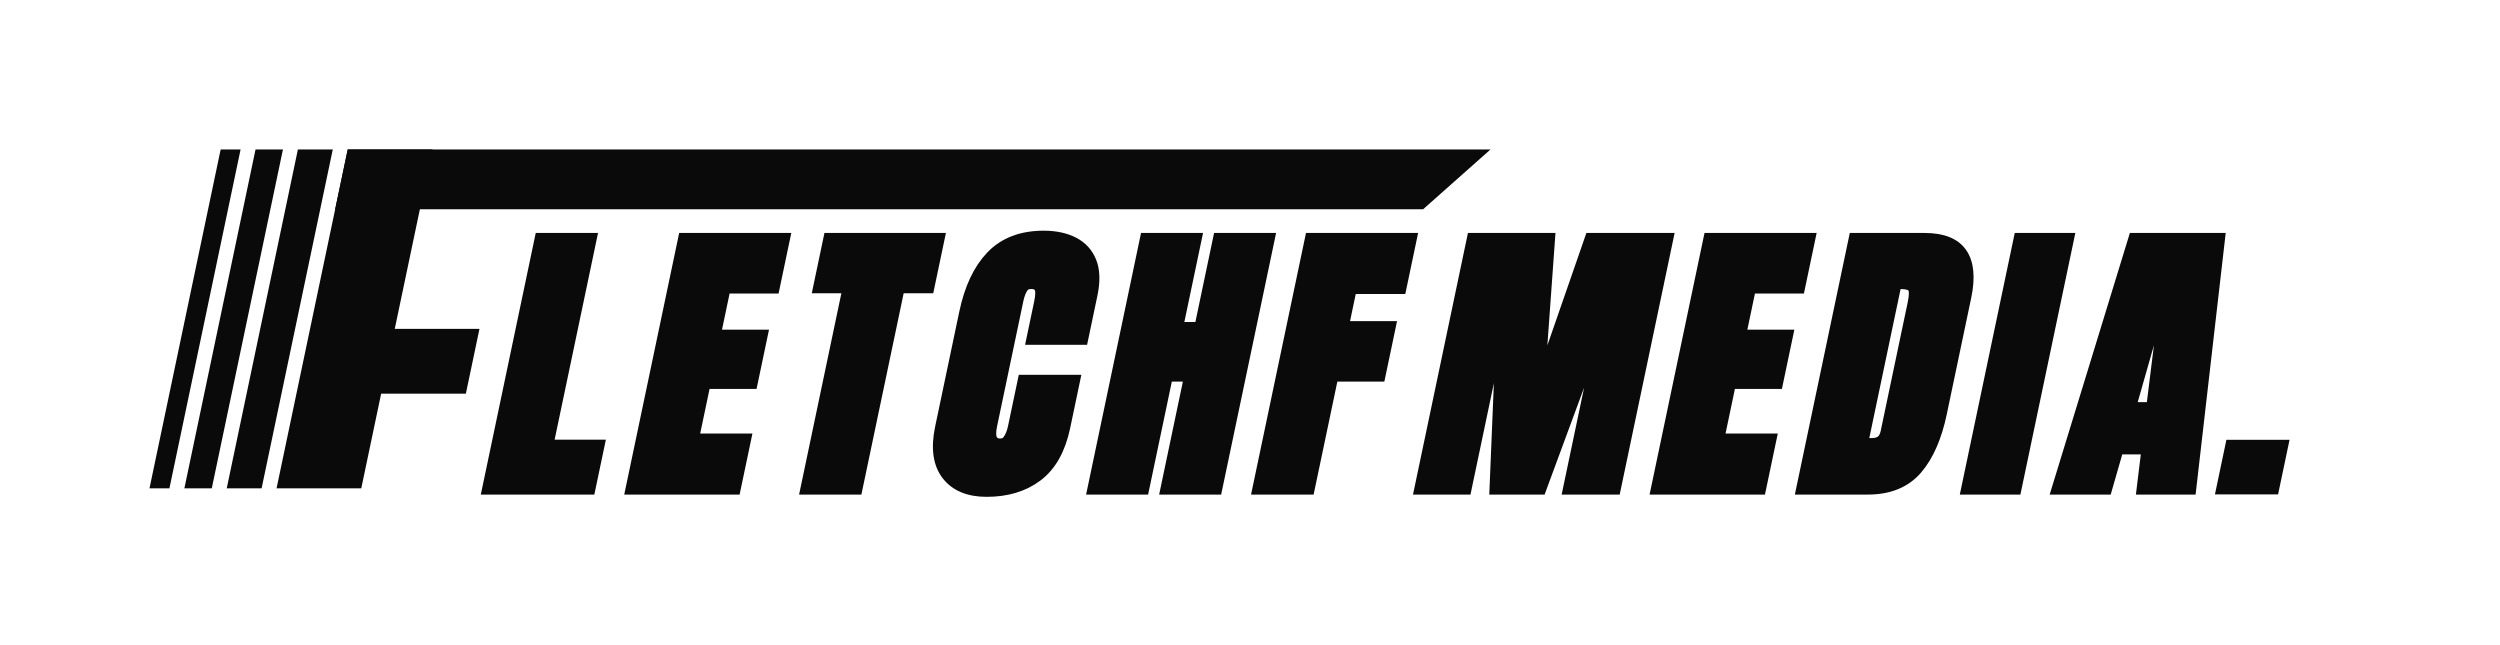
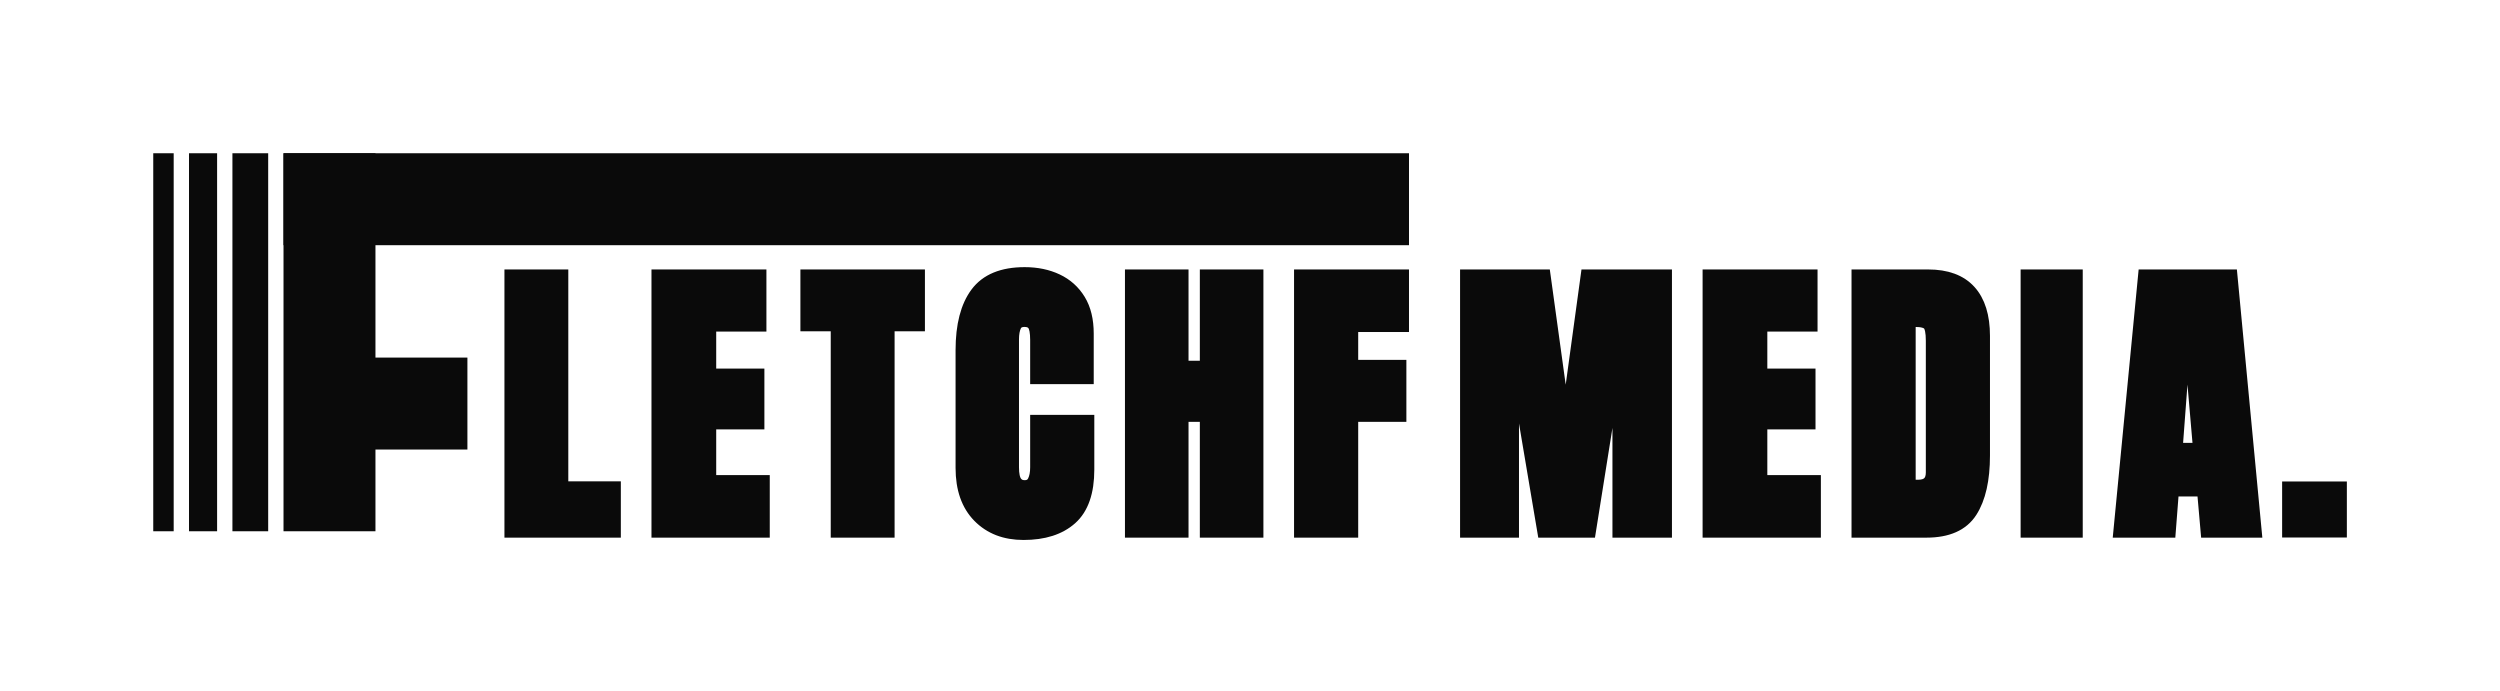
- <svg xmlns="http://www.w3.org/2000/svg" viewBox="-111.0 -196.0 1003.4 258.5">
-   <g transform="matrix(1 0 -0.21 1 0 0)">
-     <path d="M-20.00,0.00 L-6.00,0.00 L-6.00,-136.00 L-20.00,-136.00 Z" fill="#0A0A0A" />
-     <path d="M-37.00,0.00 L-26.00,0.00 L-26.00,-136.00 L-37.00,-136.00 Z" fill="#0A0A0A" />
-     <path d="M-51.00,0.00 L-43.00,0.00 L-43.00,-136.00 L-51.00,-136.00 Z" fill="#0A0A0A" />
-     <path d="M0.00,0.00 L34.00,0.00 L34.00,-136.00 L0.00,-136.00 Z" fill="#0A0A0A" />
-     <path d="M31.00,-64.00 L68.00,-64.00 L68.00,-38.00 L31.00,-38.00 Z" fill="#0A0A0A" />
-     <path d="M0.00,-136.00 L458.65,-136.00 L436.65,-112.00 L0.00,-112.00 Z" fill="#0A0A0A" />
+ <svg xmlns="http://www.w3.org/2000/svg" viewBox="-111.0 -208.0 978.8 270.5">
+   <g transform="matrix(1 0 -0.0 1 0 0)">
+     <path d="M-20.00,0.00 L-6.00,0.00 L-6.00,-148.00 L-20.00,-148.00 Z" fill="#0A0A0A" />
+     <path d="M-37.00,0.00 L-26.00,0.00 L-26.00,-148.00 L-37.00,-148.00 Z" fill="#0A0A0A" />
+     <path d="M-51.00,0.00 L-43.00,0.00 L-43.00,-148.00 L-51.00,-148.00 Z" fill="#0A0A0A" />
+     <path d="M0.00,0.00 L36.00,0.00 L36.00,-148.00 L0.00,-148.00 Z" fill="#0A0A0A" />
+     <path d="M33.00,-68.00 L72.00,-68.00 L72.00,-32.00 L33.00,-32.00 Z" fill="#0A0A0A" />
+     <path d="M0.00,-148.00 L440.65,-148.00 L440.65,-112.00 L0.00,-112.00 Z" fill="#0A0A0A" />
    <g fill="#0A0A0A" stroke="#0A0A0A" stroke-width="5" stroke-linejoin="miter" stroke-miterlimit="4">
-       <path d="M85.0 0.0V-100.0H105.0V-17.045H125.568V0.0Z" />
-       <path d="M142.568 0.0V-100.0H182.568V-80.682H162.909V-61.193H181.773V-42.386H162.909V-19.489H183.875V0.0Z" />
-       <path d="M212.75 0.0V-80.795H200.875V-100.0H244.625V-80.795H232.75V0.0Z" />
-       <path d="M285.716 0.909Q274.864 0.909 268.244 -5.852Q261.625 -12.614 261.625 -24.773V-70.909Q261.625 -85.455 267.392 -93.182Q273.159 -100.909 286.17 -100.909Q293.273 -100.909 298.812 -98.295Q304.352 -95.682 307.534 -90.483Q310.716 -85.284 310.716 -77.386V-60.114H290.83V-74.886Q290.83 -79.375 289.693 -80.938Q288.557 -82.5 286.17 -82.5Q283.386 -82.5 282.42 -80.483Q281.455 -78.466 281.455 -75.114V-25.057Q281.455 -20.909 282.676 -19.205Q283.898 -17.5 286.17 -17.5Q288.727 -17.5 289.778 -19.602Q290.83 -21.705 290.83 -25.057V-43.068H310.943V-24.148Q310.943 -10.966 304.295 -5.028Q297.648 0.909 285.716 0.909Z" />
-       <path d="M327.943 0.0V-100.0H347.83V-64.261H357.261V-100.0H377.148V0.0H357.261V-45.341H347.83V0.0Z" />
-       <path d="M394.148 0.0V-100.0H434.148V-80.511H414.261V-64.602H433.125V-45.341H414.261V0.0Z" />
-       <path d="M459.148 0.0V-100.0H489.602L498.011 -39.034L506.364 -100.0H537.102V0.0H518.807V-72.045L507.33 0.0H489.375L477.216 -72.045V0.0Z" />
-       <path d="M554.102 0.0V-100.0H594.102V-80.682H574.443V-61.193H593.307V-42.386H574.443V-19.489H595.409V0.0Z" />
-       <path d="M612.409 0.0V-100.0H639.909Q650.705 -100.0 656.159 -94.006Q661.614 -88.011 661.614 -76.477V-29.659Q661.614 -15.455 656.642 -7.727Q651.67 0.0 639.227 0.0ZM632.523 -17.67H635.989Q641.5 -17.67 641.5 -23.011V-74.602Q641.5 -79.602 640.165 -81.051Q638.83 -82.5 634.739 -82.5H632.523Z" />
-       <path d="M678.614 0.0V-100.0H697.932V0.0Z" />
-       <path d="M714.932 0.0 724.591 -100.0H758.511L768.0 0.0H749.08L747.659 -16.136H735.614L734.364 0.0ZM737.034 -32.102H746.125L741.75 -82.955H740.841Z" />
-       <path d="M781.0 -0.057V-16.989H801.341V-0.057Z" />
+       <path d="M89.0 0.0V-100.0H109.0V-17.045H129.568V0.0Z" />
+       <path d="M146.568 0.0V-100.0H186.568V-80.682H166.909V-61.193H185.773V-42.386H166.909V-19.489H187.875V0.0Z" />
+       <path d="M216.75 0.0V-80.795H204.875V-100.0H248.625V-80.795H236.75V0.0Z" />
+       <path d="M289.716 0.909Q278.864 0.909 272.244 -5.852Q265.625 -12.614 265.625 -24.773V-70.909Q265.625 -85.455 271.392 -93.182Q277.159 -100.909 290.17 -100.909Q297.273 -100.909 302.812 -98.295Q308.352 -95.682 311.534 -90.483Q314.716 -85.284 314.716 -77.386V-60.114H294.83V-74.886Q294.83 -79.375 293.693 -80.938Q292.557 -82.5 290.17 -82.5Q287.386 -82.5 286.42 -80.483Q285.455 -78.466 285.455 -75.114V-25.057Q285.455 -20.909 286.676 -19.205Q287.898 -17.5 290.17 -17.5Q292.727 -17.5 293.778 -19.602Q294.83 -21.705 294.83 -25.057V-43.068H314.943V-24.148Q314.943 -10.966 308.295 -5.028Q301.648 0.909 289.716 0.909Z" />
+       <path d="M331.943 0.0V-100.0H351.83V-64.261H361.261V-100.0H381.148V0.0H361.261V-45.341H351.83V0.0Z" />
+       <path d="M398.148 0.0V-100.0H438.148V-80.511H418.261V-64.602H437.125V-45.341H418.261V0.0Z" />
+       <path d="M463.148 0.0V-100.0H493.602L502.011 -39.034L510.364 -100.0H541.102V0.0H522.807V-72.045L511.33 0.0H493.375L481.216 -72.045V0.0Z" />
+       <path d="M558.102 0.0V-100.0H598.102V-80.682H578.443V-61.193H597.307V-42.386H578.443V-19.489H599.409V0.0Z" />
+       <path d="M616.409 0.0V-100.0H643.909Q654.705 -100.0 660.159 -94.006Q665.614 -88.011 665.614 -76.477V-29.659Q665.614 -15.455 660.642 -7.727Q655.67 0.0 643.227 0.0ZM636.523 -17.67H639.989Q645.5 -17.67 645.5 -23.011V-74.602Q645.5 -79.602 644.165 -81.051Q642.83 -82.5 638.739 -82.5H636.523Z" />
+       <path d="M682.614 0.0V-100.0H701.932V0.0Z" />
+       <path d="M718.932 0.0 728.591 -100.0H762.511L772.0 0.0H753.08L751.659 -16.136H739.614L738.364 0.0ZM741.034 -32.102H750.125L745.75 -82.955H744.841Z" />
+       <path d="M785.0 -0.057V-16.989H805.341V-0.057Z" />
    </g>
  </g>
</svg>
